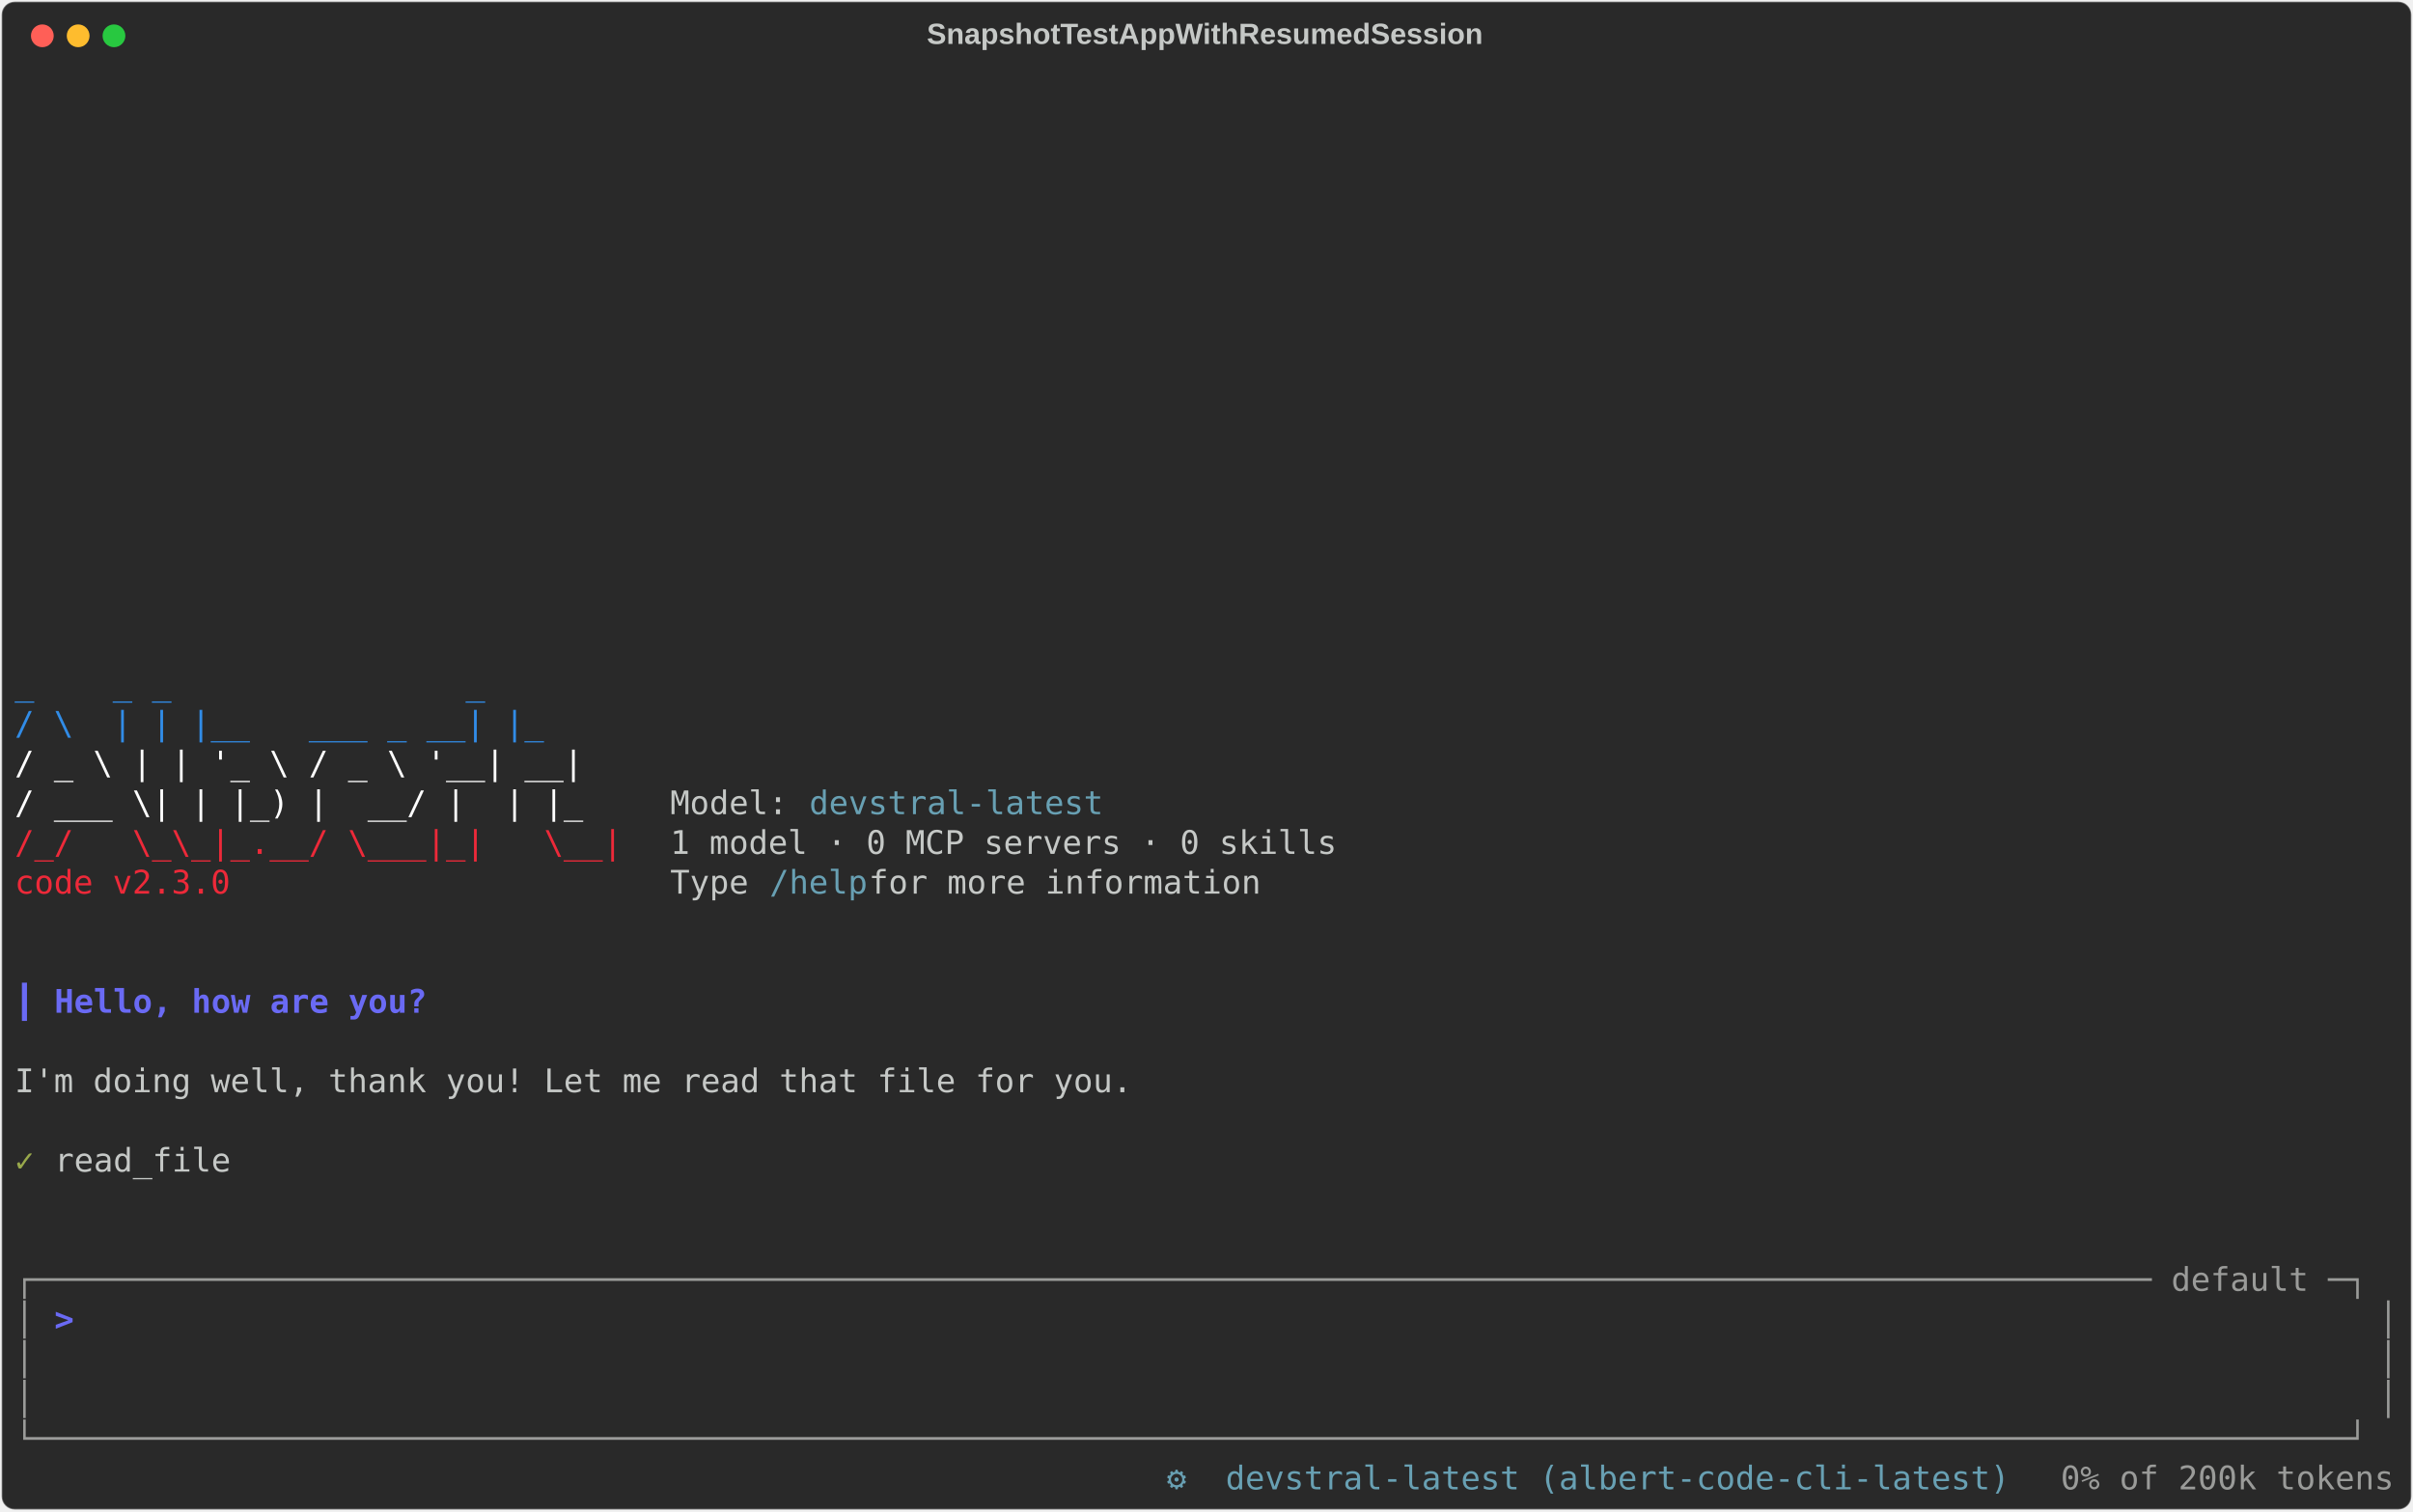
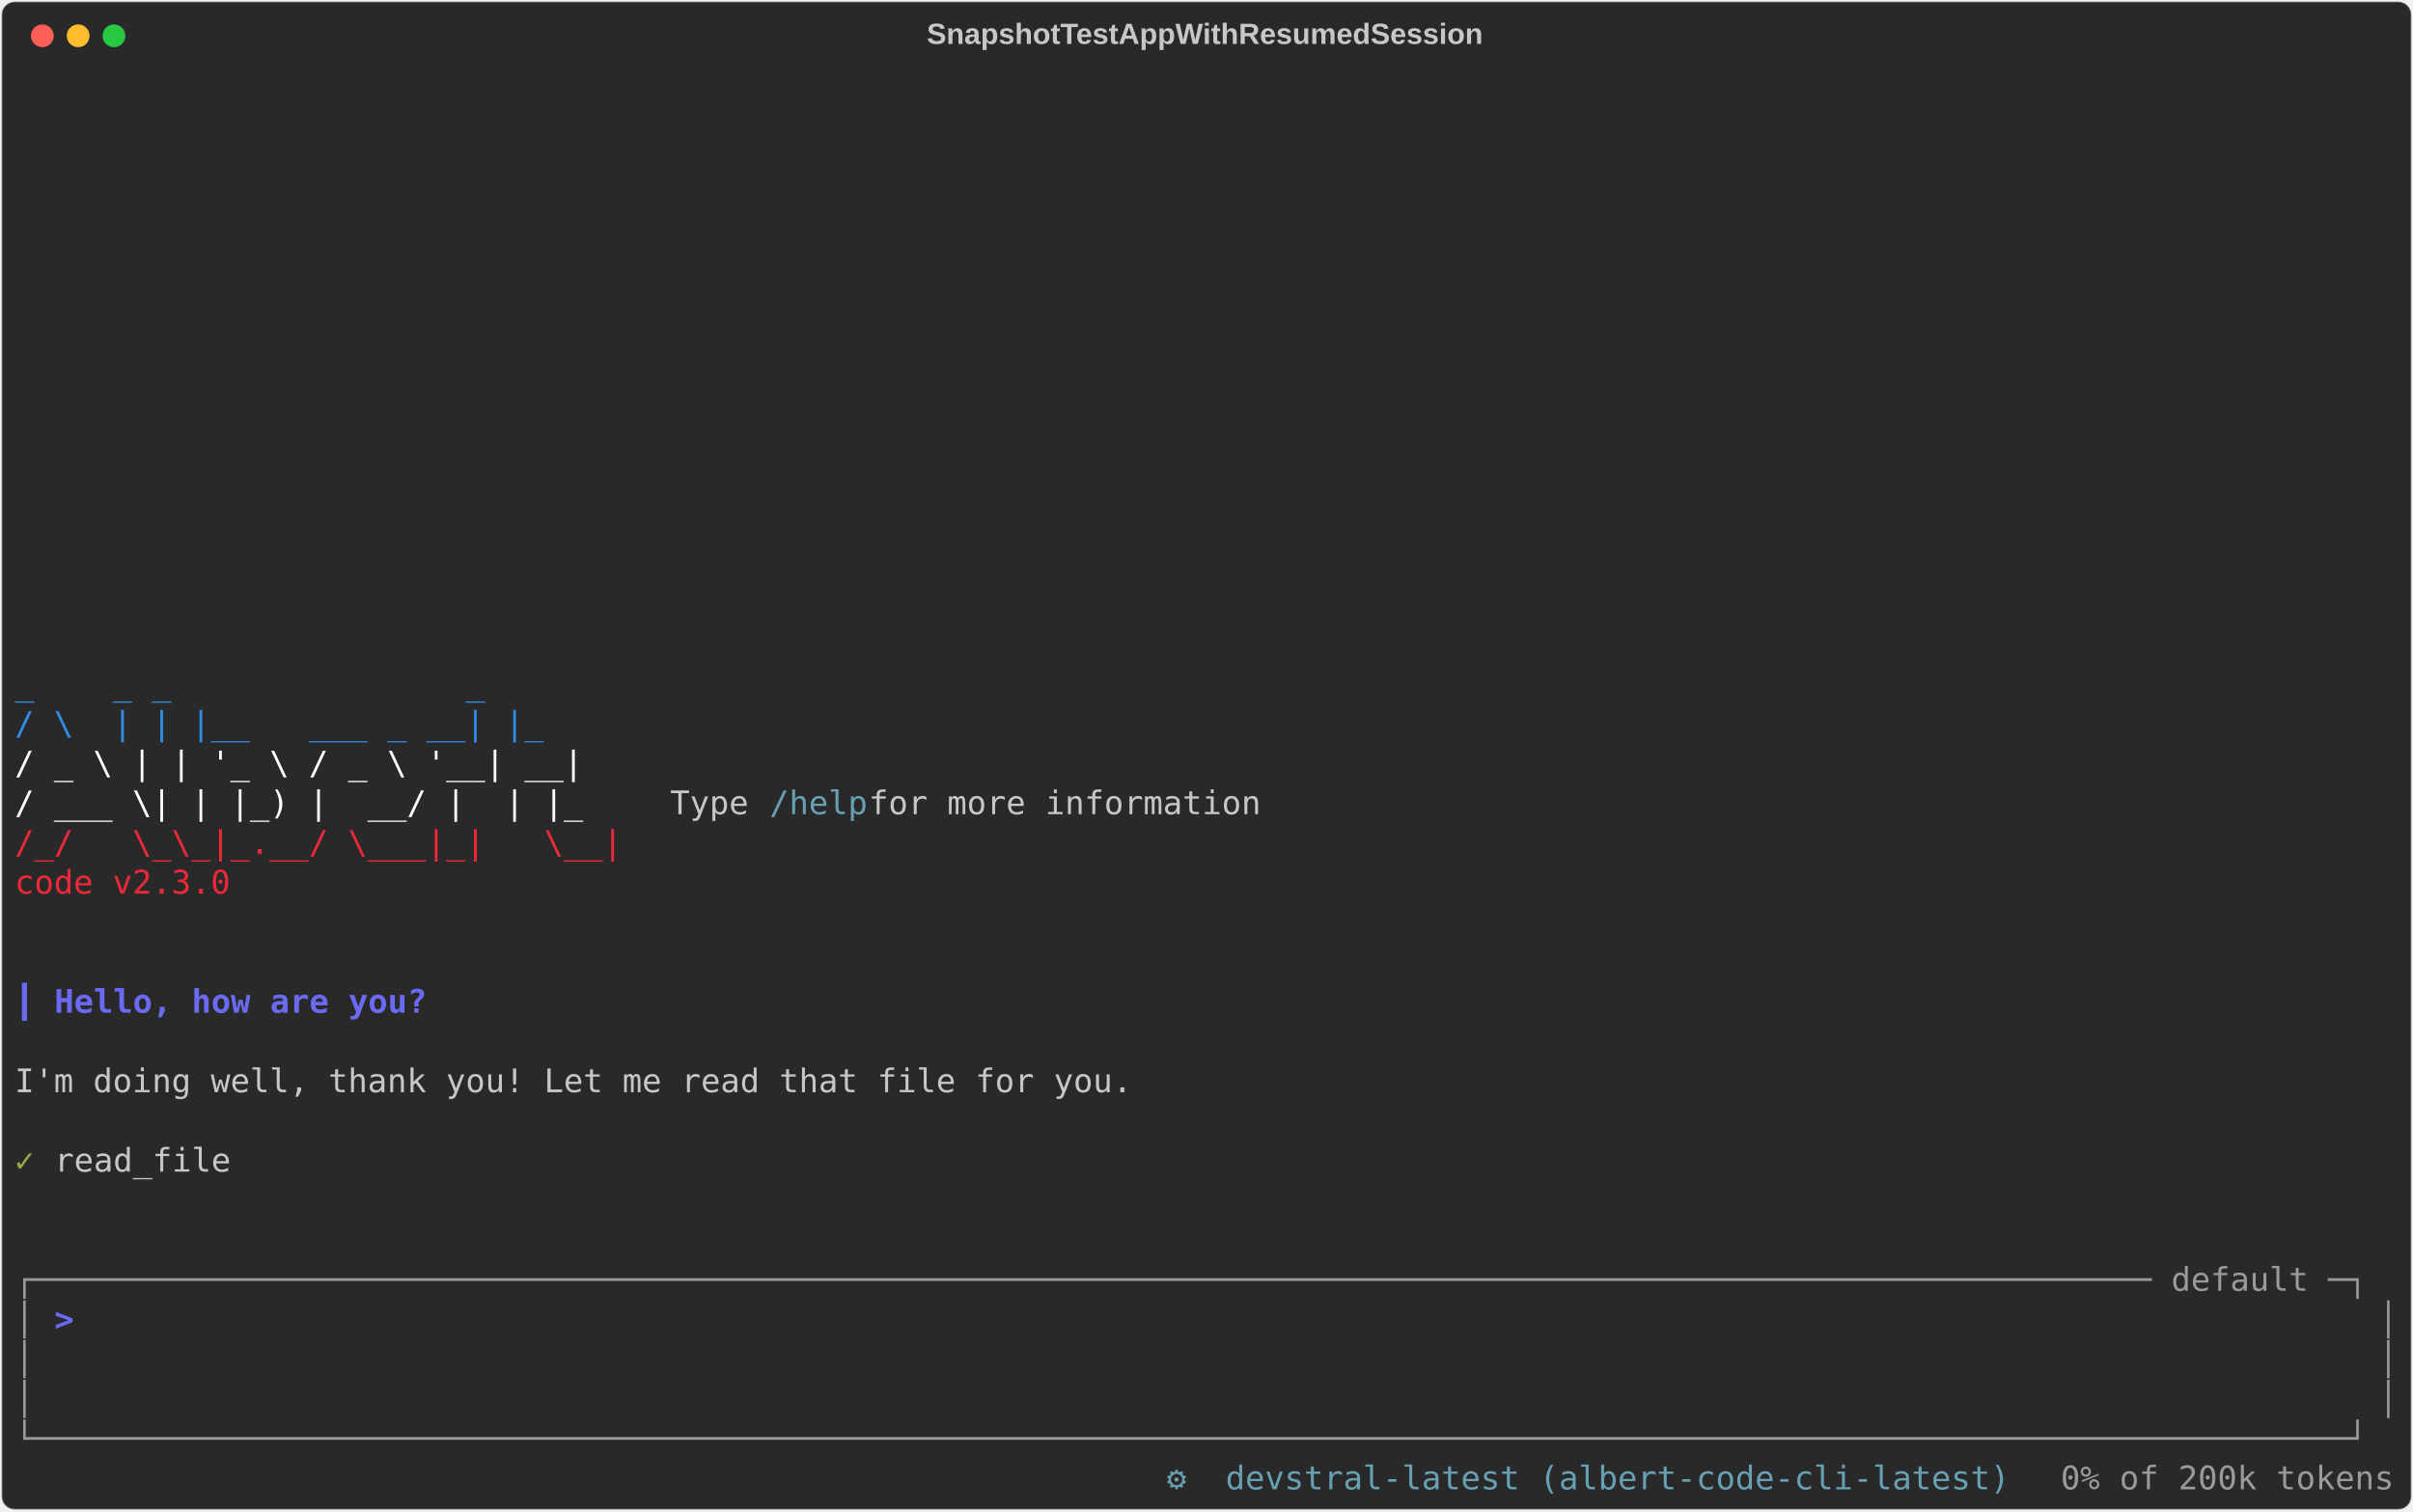
<svg xmlns="http://www.w3.org/2000/svg" class="rich-terminal" viewBox="0 0 1482 928.4">
  <style>

    @font-face {
        font-family: "Fira Code";
        src: local("FiraCode-Regular"),
                url("https://cdnjs.cloudflare.com/ajax/libs/firacode/6.2.0/woff2/FiraCode-Regular.woff2") format("woff2"),
                url("https://cdnjs.cloudflare.com/ajax/libs/firacode/6.2.0/woff/FiraCode-Regular.woff") format("woff");
        font-style: normal;
        font-weight: 400;
    }
    @font-face {
        font-family: "Fira Code";
        src: local("FiraCode-Bold"),
                url("https://cdnjs.cloudflare.com/ajax/libs/firacode/6.2.0/woff2/FiraCode-Bold.woff2") format("woff2"),
                url("https://cdnjs.cloudflare.com/ajax/libs/firacode/6.2.0/woff/FiraCode-Bold.woff") format("woff");
        font-style: bold;
        font-weight: 700;
    }

    .terminal-matrix {
        font-family: Fira Code, monospace;
        font-size: 20px;
        line-height: 24.4px;
        font-variant-east-asian: full-width;
    }

    .terminal-title {
        font-size: 18px;
        font-weight: bold;
        font-family: arial;
    }

    .terminal-r1 { fill: #c5c8c6 }
.terminal-r2 { fill: #318ce7 }
.terminal-r3 { fill: #ffffff }
.terminal-r4 { fill: #68a0b3 }
.terminal-r5 { fill: #ed2939 }
.terminal-r6 { fill: #6a6af4 }
.terminal-r7 { fill: #6a6af4;font-weight: bold }
.terminal-r8 { fill: #98a84b }
.terminal-r9 { fill: #9a9b99 }
    </style>
  <defs>
    <clipPath id="terminal-clip-terminal">
      <rect x="0" y="0" width="1463.0" height="877.4" />
    </clipPath>
    <clipPath id="terminal-line-0">
      <rect x="0" y="1.5" width="1464" height="24.65" />
    </clipPath>
    <clipPath id="terminal-line-1">
      <rect x="0" y="25.9" width="1464" height="24.65" />
    </clipPath>
    <clipPath id="terminal-line-2">
      <rect x="0" y="50.3" width="1464" height="24.65" />
    </clipPath>
    <clipPath id="terminal-line-3">
      <rect x="0" y="74.7" width="1464" height="24.65" />
    </clipPath>
    <clipPath id="terminal-line-4">
      <rect x="0" y="99.1" width="1464" height="24.65" />
    </clipPath>
    <clipPath id="terminal-line-5">
      <rect x="0" y="123.5" width="1464" height="24.65" />
    </clipPath>
    <clipPath id="terminal-line-6">
      <rect x="0" y="147.9" width="1464" height="24.65" />
    </clipPath>
    <clipPath id="terminal-line-7">
      <rect x="0" y="172.3" width="1464" height="24.65" />
    </clipPath>
    <clipPath id="terminal-line-8">
      <rect x="0" y="196.7" width="1464" height="24.65" />
    </clipPath>
    <clipPath id="terminal-line-9">
      <rect x="0" y="221.1" width="1464" height="24.65" />
    </clipPath>
    <clipPath id="terminal-line-10">
      <rect x="0" y="245.5" width="1464" height="24.65" />
    </clipPath>
    <clipPath id="terminal-line-11">
      <rect x="0" y="269.9" width="1464" height="24.65" />
    </clipPath>
    <clipPath id="terminal-line-12">
      <rect x="0" y="294.3" width="1464" height="24.65" />
    </clipPath>
    <clipPath id="terminal-line-13">
      <rect x="0" y="318.7" width="1464" height="24.65" />
    </clipPath>
    <clipPath id="terminal-line-14">
      <rect x="0" y="343.1" width="1464" height="24.65" />
    </clipPath>
    <clipPath id="terminal-line-15">
      <rect x="0" y="367.5" width="1464" height="24.65" />
    </clipPath>
    <clipPath id="terminal-line-16">
      <rect x="0" y="391.9" width="1464" height="24.65" />
    </clipPath>
    <clipPath id="terminal-line-17">
      <rect x="0" y="416.3" width="1464" height="24.65" />
    </clipPath>
    <clipPath id="terminal-line-18">
      <rect x="0" y="440.7" width="1464" height="24.65" />
    </clipPath>
    <clipPath id="terminal-line-19">
      <rect x="0" y="465.1" width="1464" height="24.65" />
    </clipPath>
    <clipPath id="terminal-line-20">
      <rect x="0" y="489.5" width="1464" height="24.65" />
    </clipPath>
    <clipPath id="terminal-line-21">
      <rect x="0" y="513.9" width="1464" height="24.65" />
    </clipPath>
    <clipPath id="terminal-line-22">
      <rect x="0" y="538.3" width="1464" height="24.65" />
    </clipPath>
    <clipPath id="terminal-line-23">
      <rect x="0" y="562.7" width="1464" height="24.65" />
    </clipPath>
    <clipPath id="terminal-line-24">
      <rect x="0" y="587.1" width="1464" height="24.65" />
    </clipPath>
    <clipPath id="terminal-line-25">
      <rect x="0" y="611.5" width="1464" height="24.65" />
    </clipPath>
    <clipPath id="terminal-line-26">
      <rect x="0" y="635.9" width="1464" height="24.65" />
    </clipPath>
    <clipPath id="terminal-line-27">
      <rect x="0" y="660.3" width="1464" height="24.65" />
    </clipPath>
    <clipPath id="terminal-line-28">
      <rect x="0" y="684.7" width="1464" height="24.65" />
    </clipPath>
    <clipPath id="terminal-line-29">
      <rect x="0" y="709.1" width="1464" height="24.65" />
    </clipPath>
    <clipPath id="terminal-line-30">
      <rect x="0" y="733.5" width="1464" height="24.65" />
    </clipPath>
    <clipPath id="terminal-line-31">
      <rect x="0" y="757.9" width="1464" height="24.65" />
    </clipPath>
    <clipPath id="terminal-line-32">
      <rect x="0" y="782.3" width="1464" height="24.65" />
    </clipPath>
    <clipPath id="terminal-line-33">
      <rect x="0" y="806.7" width="1464" height="24.65" />
    </clipPath>
    <clipPath id="terminal-line-34">
      <rect x="0" y="831.1" width="1464" height="24.65" />
    </clipPath>
  </defs>
  <rect fill="#292929" stroke="rgba(255,255,255,0.35)" stroke-width="1" x="1" y="1" width="1480" height="926.4" rx="8" />
  <text class="terminal-title" fill="#c5c8c6" text-anchor="middle" x="740" y="27">SnapshotTestAppWithResumedSession</text>
  <g transform="translate(26,22)">
    <circle cx="0" cy="0" r="7" fill="#ff5f57" />
    <circle cx="22" cy="0" r="7" fill="#febc2e" />
    <circle cx="44" cy="0" r="7" fill="#28c840" />
  </g>
  <g transform="translate(9, 41)" clip-path="url(#terminal-clip-terminal)">
    <g class="terminal-matrix">
      <text class="terminal-r1" x="1464" y="20" textLength="12.2" clip-path="url(#terminal-line-0)">
</text>
      <text class="terminal-r1" x="1464" y="44.4" textLength="12.2" clip-path="url(#terminal-line-1)">
</text>
      <text class="terminal-r1" x="1464" y="68.8" textLength="12.2" clip-path="url(#terminal-line-2)">
</text>
      <text class="terminal-r1" x="1464" y="93.2" textLength="12.2" clip-path="url(#terminal-line-3)">
</text>
      <text class="terminal-r1" x="1464" y="117.6" textLength="12.2" clip-path="url(#terminal-line-4)">
</text>
      <text class="terminal-r1" x="1464" y="142" textLength="12.2" clip-path="url(#terminal-line-5)">
</text>
      <text class="terminal-r1" x="1464" y="166.4" textLength="12.2" clip-path="url(#terminal-line-6)">
</text>
      <text class="terminal-r1" x="1464" y="190.8" textLength="12.2" clip-path="url(#terminal-line-7)">
</text>
      <text class="terminal-r1" x="1464" y="215.2" textLength="12.2" clip-path="url(#terminal-line-8)">
</text>
      <text class="terminal-r1" x="1464" y="239.6" textLength="12.2" clip-path="url(#terminal-line-9)">
</text>
      <text class="terminal-r1" x="1464" y="264" textLength="12.2" clip-path="url(#terminal-line-10)">
</text>
      <text class="terminal-r1" x="1464" y="288.4" textLength="12.2" clip-path="url(#terminal-line-11)">
</text>
      <text class="terminal-r1" x="1464" y="312.8" textLength="12.2" clip-path="url(#terminal-line-12)">
</text>
      <text class="terminal-r1" x="1464" y="337.2" textLength="12.2" clip-path="url(#terminal-line-13)">
</text>
      <text class="terminal-r1" x="1464" y="361.6" textLength="12.2" clip-path="url(#terminal-line-14)">
</text>
      <text class="terminal-r2" x="0" y="386" textLength="378.2" clip-path="url(#terminal-line-15)">    _    _ _               _   </text>
      <text class="terminal-r1" x="1464" y="386" textLength="12.2" clip-path="url(#terminal-line-15)">
</text>
      <text class="terminal-r2" x="0" y="410.4" textLength="378.2" clip-path="url(#terminal-line-16)">   / \  | | |__   ___ _ __| |_ </text>
      <text class="terminal-r1" x="1464" y="410.4" textLength="12.2" clip-path="url(#terminal-line-16)">
</text>
      <text class="terminal-r3" x="0" y="434.8" textLength="378.2" clip-path="url(#terminal-line-17)">  / _ \ | | '_ \ / _ \ '__| __|</text>
      <text class="terminal-r1" x="1464" y="434.8" textLength="12.2" clip-path="url(#terminal-line-17)">
</text>
      <text class="terminal-r3" x="0" y="459.2" textLength="378.2" clip-path="url(#terminal-line-18)"> / ___ \| | |_) |  __/ |  | |_ </text>
-       <text class="terminal-r1" x="402.6" y="459.2" textLength="85.4" clip-path="url(#terminal-line-18)">Model: </text>
-       <text class="terminal-r4" x="488" y="459.2" textLength="183" clip-path="url(#terminal-line-18)">devstral-latest</text>
+       <text class="terminal-r1" x="402.6" y="459.2" textLength="61" clip-path="url(#terminal-line-18)">Type </text>
+       <text class="terminal-r4" x="463.6" y="459.2" textLength="61" clip-path="url(#terminal-line-18)">/help</text>
+       <text class="terminal-r1" x="524.6" y="459.2" textLength="256.2" clip-path="url(#terminal-line-18)"> for more information</text>
      <text class="terminal-r1" x="1464" y="459.2" textLength="12.2" clip-path="url(#terminal-line-18)">
</text>
      <text class="terminal-r5" x="0" y="483.6" textLength="378.2" clip-path="url(#terminal-line-19)">/_/   \_\_|_.__/ \___|_|   \__|</text>
-       <text class="terminal-r1" x="402.6" y="483.6" textLength="414.8" clip-path="url(#terminal-line-19)">1 model · 0 MCP servers · 0 skills</text>
      <text class="terminal-r1" x="1464" y="483.6" textLength="12.2" clip-path="url(#terminal-line-19)">
</text>
      <text class="terminal-r5" x="0" y="508" textLength="353.8" clip-path="url(#terminal-line-20)">                  code v2.3.0</text>
-       <text class="terminal-r1" x="402.6" y="508" textLength="61" clip-path="url(#terminal-line-20)">Type </text>
-       <text class="terminal-r4" x="463.6" y="508" textLength="61" clip-path="url(#terminal-line-20)">/help</text>
-       <text class="terminal-r1" x="524.6" y="508" textLength="256.2" clip-path="url(#terminal-line-20)"> for more information</text>
      <text class="terminal-r1" x="1464" y="508" textLength="12.2" clip-path="url(#terminal-line-20)">
</text>
      <text class="terminal-r1" x="1464" y="532.4" textLength="12.2" clip-path="url(#terminal-line-21)">
</text>
      <text class="terminal-r1" x="1464" y="556.8" textLength="12.2" clip-path="url(#terminal-line-22)">
</text>
      <text class="terminal-r6" x="0" y="581.2" textLength="12.2" clip-path="url(#terminal-line-23)">┃</text>
      <text class="terminal-r7" x="24.4" y="581.2" textLength="231.8" clip-path="url(#terminal-line-23)">Hello, how are you?</text>
      <text class="terminal-r1" x="1464" y="581.2" textLength="12.2" clip-path="url(#terminal-line-23)">
</text>
      <text class="terminal-r1" x="1464" y="605.6" textLength="12.2" clip-path="url(#terminal-line-24)">
</text>
      <text class="terminal-r1" x="0" y="630" textLength="695.4" clip-path="url(#terminal-line-25)">I'm doing well, thank you! Let me read that file for you.</text>
      <text class="terminal-r1" x="1464" y="630" textLength="12.2" clip-path="url(#terminal-line-25)">
</text>
      <text class="terminal-r1" x="1464" y="654.4" textLength="12.2" clip-path="url(#terminal-line-26)">
</text>
      <text class="terminal-r8" x="0" y="678.8" textLength="12.2" clip-path="url(#terminal-line-27)">✓</text>
      <text class="terminal-r1" x="24.4" y="678.8" textLength="109.8" clip-path="url(#terminal-line-27)">read_file</text>
      <text class="terminal-r1" x="1464" y="678.8" textLength="12.2" clip-path="url(#terminal-line-27)">
</text>
      <text class="terminal-r1" x="1464" y="703.2" textLength="12.2" clip-path="url(#terminal-line-28)">
</text>
      <text class="terminal-r1" x="1464" y="727.6" textLength="12.2" clip-path="url(#terminal-line-29)">
</text>
      <text class="terminal-r9" x="0" y="752" textLength="1464" clip-path="url(#terminal-line-30)">┌──────────────────────────────────────────────────────────────────────────────────────────────────────────── default ─┐</text>
      <text class="terminal-r1" x="1464" y="752" textLength="12.2" clip-path="url(#terminal-line-30)">
</text>
      <text class="terminal-r9" x="0" y="776.4" textLength="12.2" clip-path="url(#terminal-line-31)">│</text>
      <text class="terminal-r7" x="24.4" y="776.4" textLength="12.2" clip-path="url(#terminal-line-31)">&gt;</text>
      <text class="terminal-r9" x="1451.8" y="776.4" textLength="12.2" clip-path="url(#terminal-line-31)">│</text>
      <text class="terminal-r1" x="1464" y="776.4" textLength="12.2" clip-path="url(#terminal-line-31)">
</text>
      <text class="terminal-r9" x="0" y="800.8" textLength="12.2" clip-path="url(#terminal-line-32)">│</text>
      <text class="terminal-r9" x="1451.8" y="800.8" textLength="12.2" clip-path="url(#terminal-line-32)">│</text>
      <text class="terminal-r1" x="1464" y="800.8" textLength="12.2" clip-path="url(#terminal-line-32)">
</text>
      <text class="terminal-r9" x="0" y="825.2" textLength="12.2" clip-path="url(#terminal-line-33)">│</text>
      <text class="terminal-r9" x="1451.8" y="825.2" textLength="12.2" clip-path="url(#terminal-line-33)">│</text>
      <text class="terminal-r1" x="1464" y="825.2" textLength="12.2" clip-path="url(#terminal-line-33)">
</text>
      <text class="terminal-r9" x="0" y="849.6" textLength="1464" clip-path="url(#terminal-line-34)">└──────────────────────────────────────────────────────────────────────────────────────────────────────────────────────┘</text>
      <text class="terminal-r1" x="1464" y="849.6" textLength="12.2" clip-path="url(#terminal-line-34)">
</text>
      <text class="terminal-r4" x="707.6" y="874" textLength="524.6" clip-path="url(#terminal-line-35)">⚙  devstral-latest (albert-code-cli-latest)</text>
      <text class="terminal-r9" x="1256.6" y="874" textLength="207.4" clip-path="url(#terminal-line-35)">0% of 200k tokens</text>
    </g>
  </g>
</svg>
